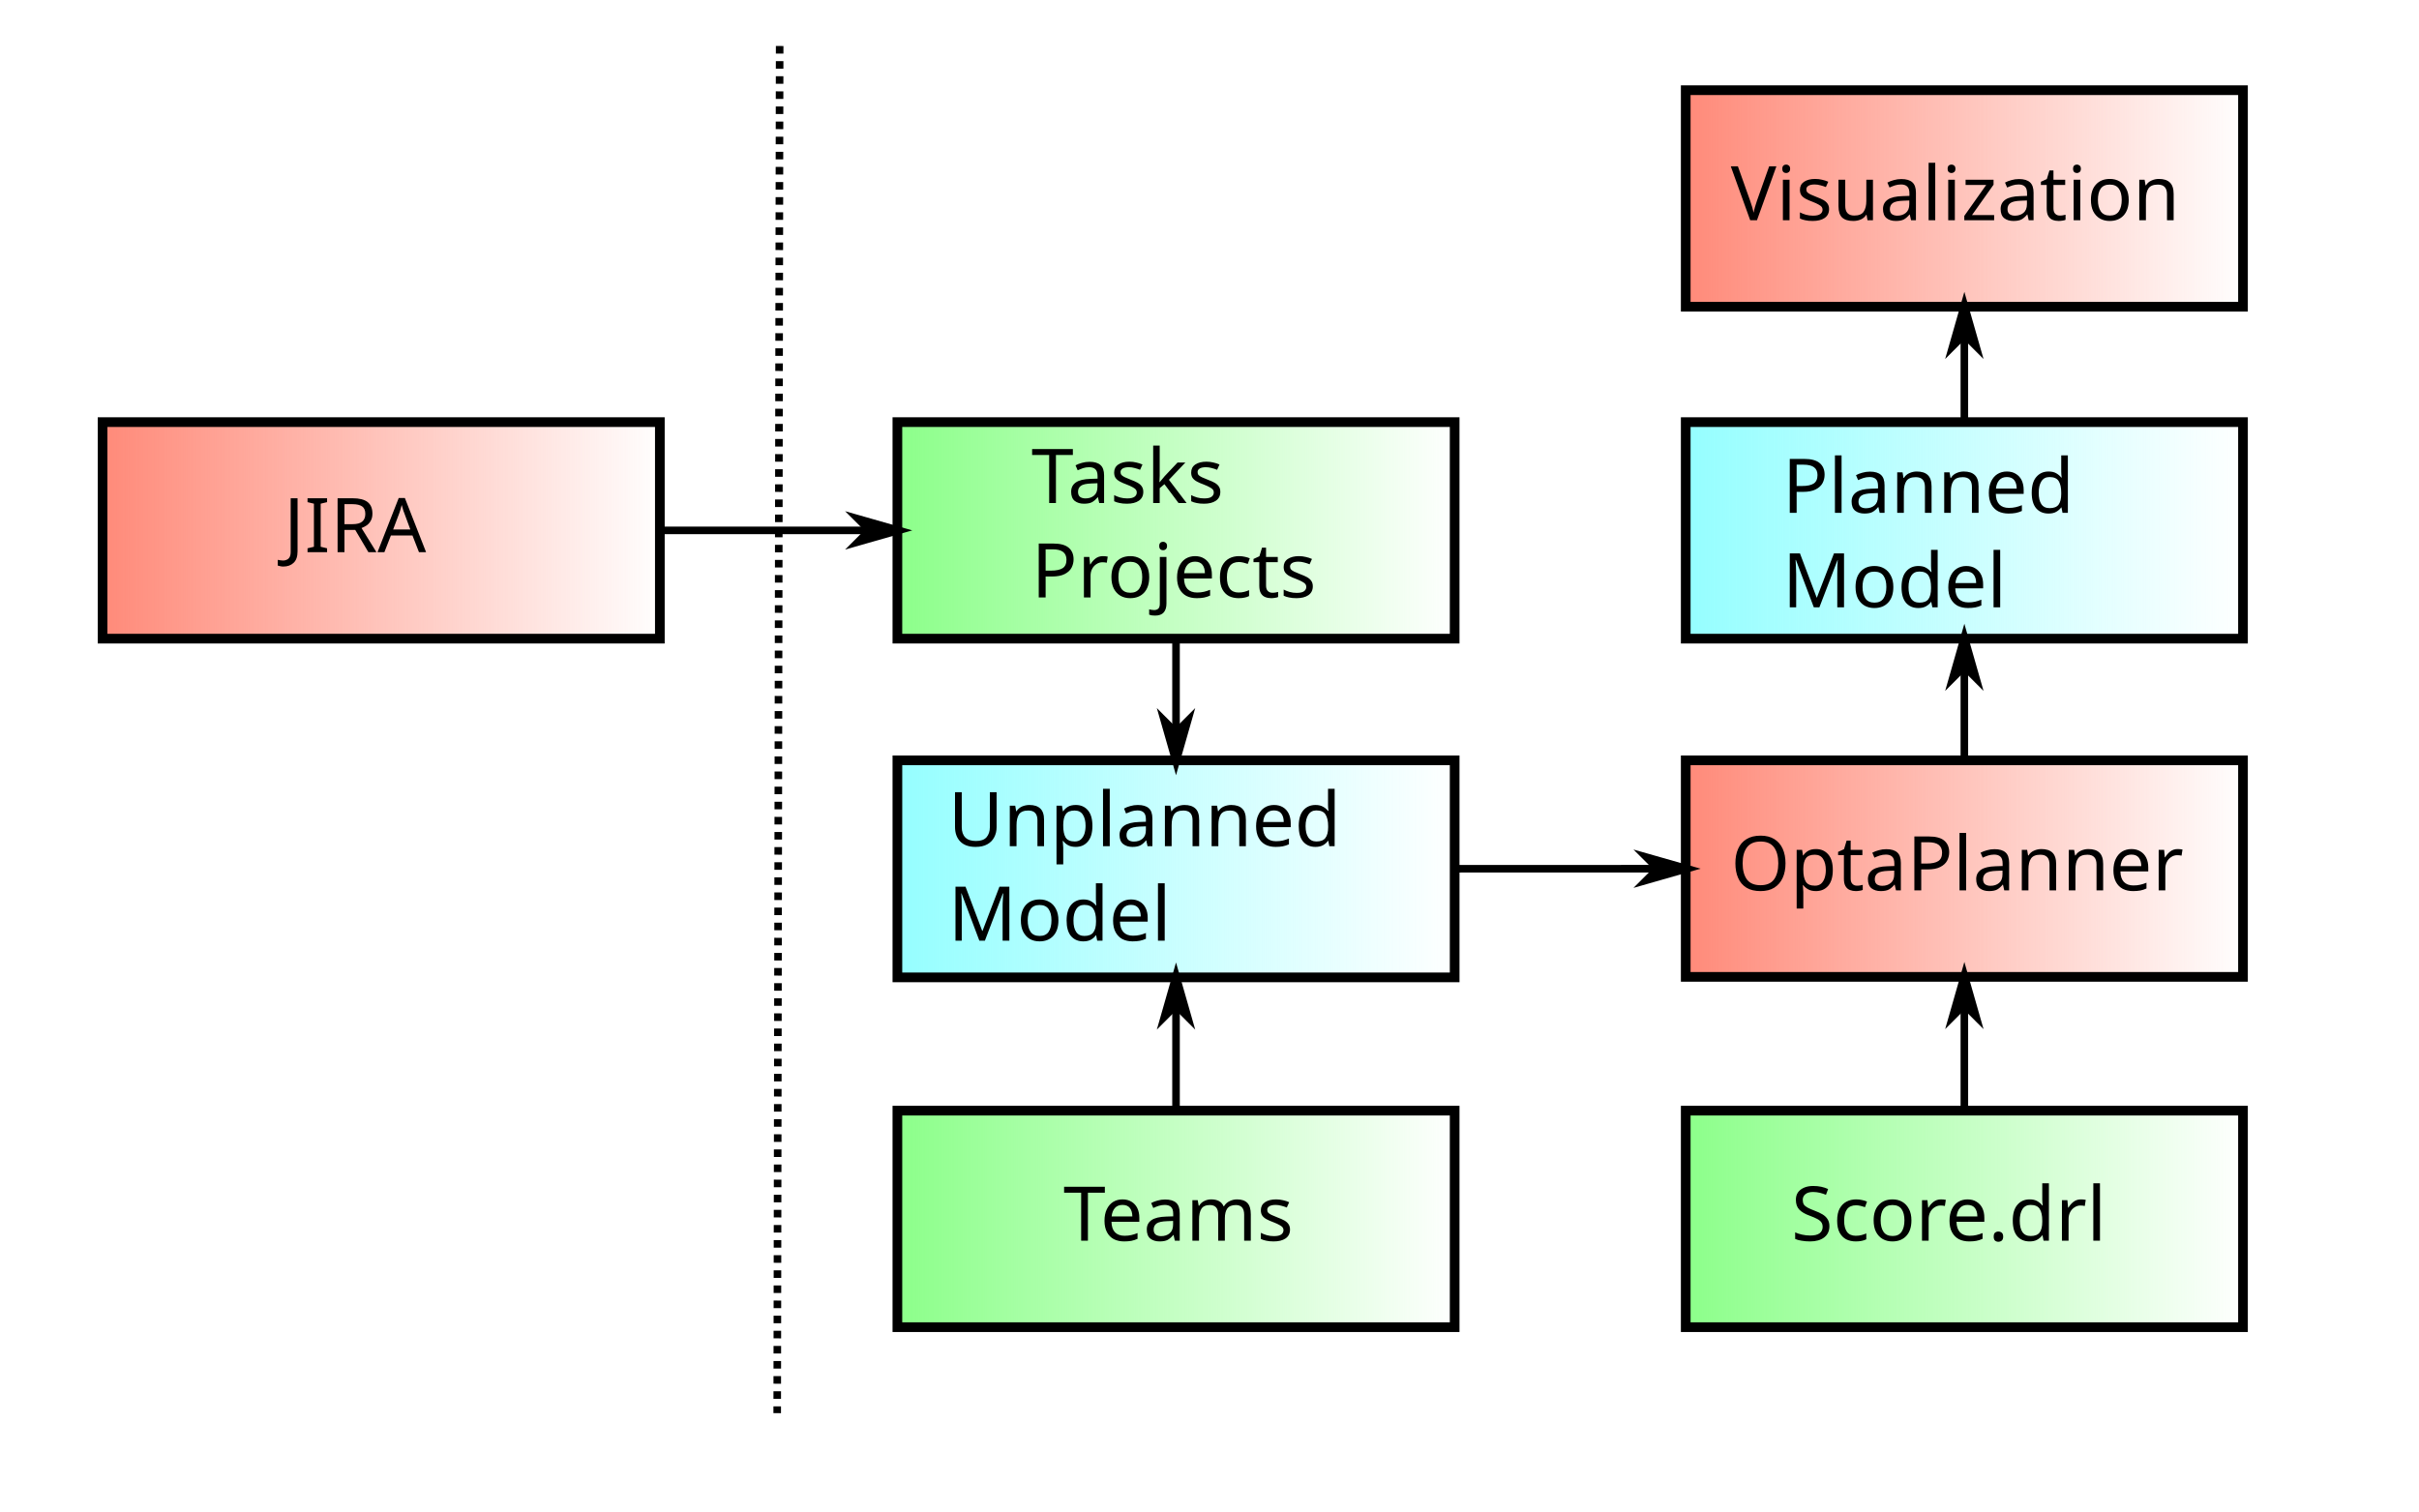
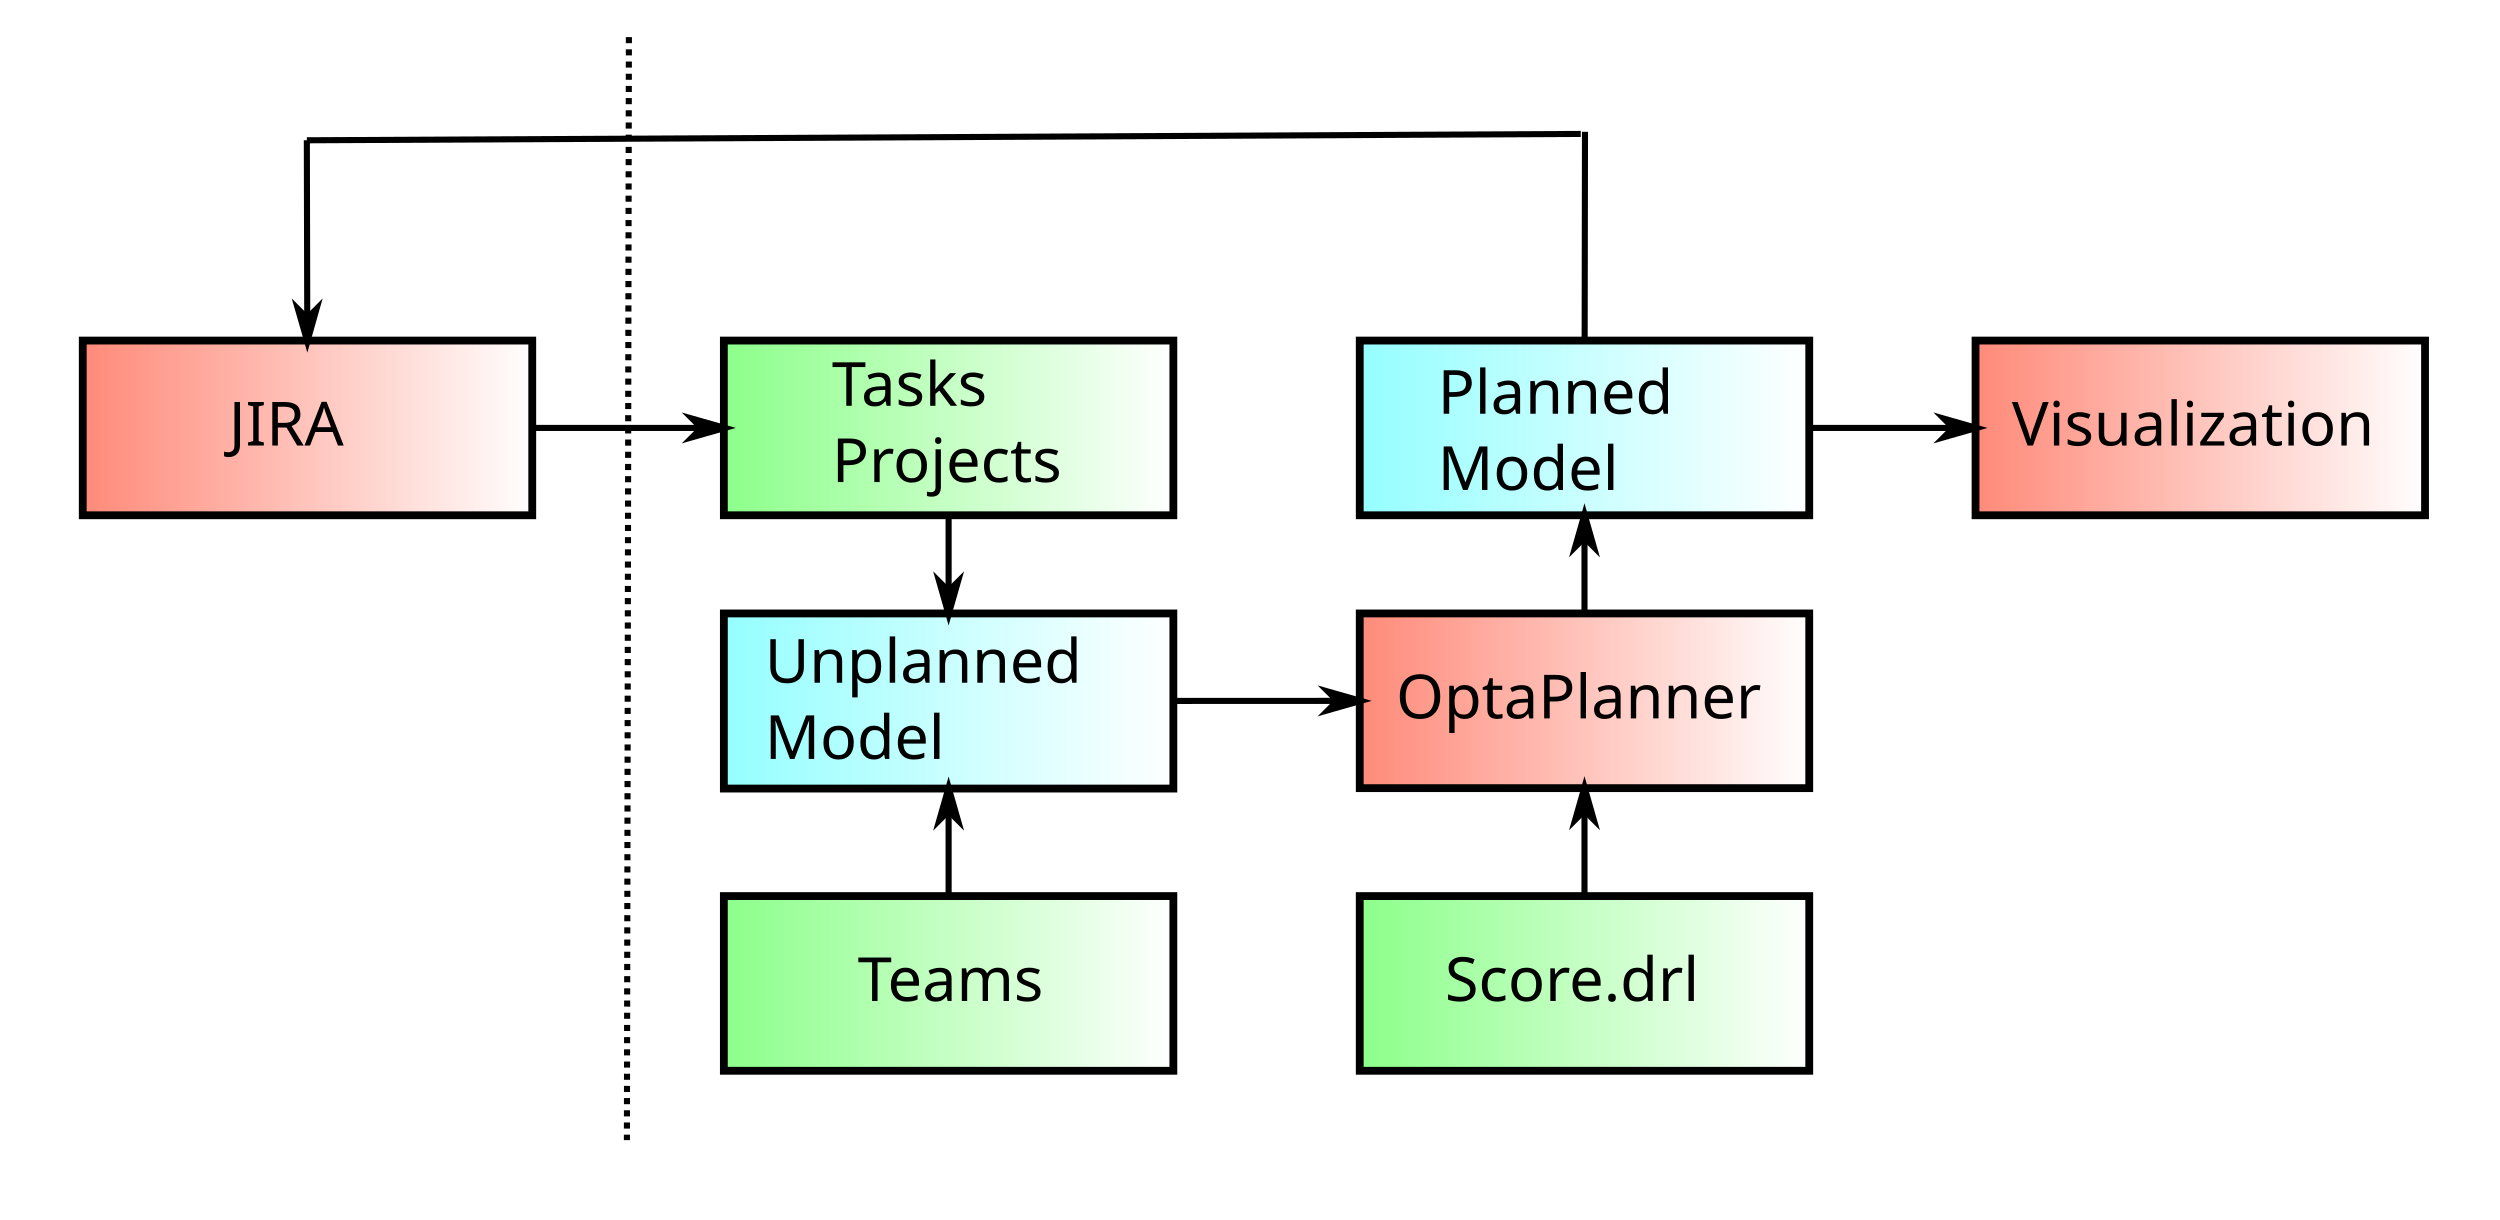
- <svg xmlns="http://www.w3.org/2000/svg" xmlns:xlink="http://www.w3.org/1999/xlink" version="1.1" id="svg2" viewBox="0 0 320 200" height="200" width="320">
+ <svg xmlns="http://www.w3.org/2000/svg" xmlns:xlink="http://www.w3.org/1999/xlink" width="410" height="200" viewBox="0 0 410 200" id="svg2" version="1.1">
  <defs id="defs4">
-     <marker orient="auto" refY="0.0" refX="0.0" id="marker5393" style="overflow:visible;">
-       <path id="path5395" d="M 0.0,0.0 L 5.0,-5.0 L -12.5,0.0 L 5.0,5.0 L 0.0,0.0 z " style="fill-rule:evenodd;stroke:#000000;stroke-width:1pt;stroke-opacity:1;fill:#000000;fill-opacity:1" transform="scale(0.4) rotate(180) translate(10,0)" />
+     <marker style="overflow:visible" id="Arrow1Mstart" refX="0" refY="0" orient="auto">
+       <path transform="matrix(0.4,0,0,0.4,4,0)" style="fill:#000000;fill-opacity:1;fill-rule:evenodd;stroke:#000000;stroke-width:1pt;stroke-opacity:1" d="M 0,0 5,-5 -12.5,0 5,5 0,0 Z" id="path4287" />
    </marker>
-     <marker orient="auto" refY="0.0" refX="0.0" id="marker5329" style="overflow:visible;">
-       <path id="path5331" d="M 0.0,0.0 L 5.0,-5.0 L -12.5,0.0 L 5.0,5.0 L 0.0,0.0 z " style="fill-rule:evenodd;stroke:#000000;stroke-width:1pt;stroke-opacity:1;fill:#000000;fill-opacity:1" transform="scale(0.4) rotate(180) translate(10,0)" />
+     <marker style="overflow:visible" id="marker4704" refX="0" refY="0" orient="auto">
+       <path transform="matrix(-0.4,0,0,-0.4,-4,0)" style="fill:#000000;fill-opacity:1;fill-rule:evenodd;stroke:#000000;stroke-width:1pt;stroke-opacity:1" d="M 0,0 5,-5 -12.5,0 5,5 0,0 Z" id="path4290" />
    </marker>
-     <marker orient="auto" refY="0.0" refX="0.0" id="marker5271" style="overflow:visible;">
-       <path id="path5273" d="M 0.0,0.0 L 5.0,-5.0 L -12.5,0.0 L 5.0,5.0 L 0.0,0.0 z " style="fill-rule:evenodd;stroke:#000000;stroke-width:1pt;stroke-opacity:1;fill:#000000;fill-opacity:1" transform="scale(0.4) rotate(180) translate(10,0)" />
+     <marker style="overflow:visible" id="marker5393" refX="0" refY="0" orient="auto">
+       <path transform="matrix(-0.4,0,0,-0.4,-4,0)" style="fill:#000000;fill-opacity:1;fill-rule:evenodd;stroke:#000000;stroke-width:1pt;stroke-opacity:1" d="M 0,0 5,-5 -12.5,0 5,5 0,0 Z" id="path5395" />
    </marker>
-     <marker orient="auto" refY="0.0" refX="0.0" id="marker5219" style="overflow:visible;">
-       <path id="path5221" d="M 0.0,0.0 L 5.0,-5.0 L -12.5,0.0 L 5.0,5.0 L 0.0,0.0 z " style="fill-rule:evenodd;stroke:#000000;stroke-width:1pt;stroke-opacity:1;fill:#000000;fill-opacity:1" transform="scale(0.4) rotate(180) translate(10,0)" />
+     <marker style="overflow:visible" id="marker5329" refX="0" refY="0" orient="auto">
+       <path transform="matrix(-0.4,0,0,-0.4,-4,0)" style="fill:#000000;fill-opacity:1;fill-rule:evenodd;stroke:#000000;stroke-width:1pt;stroke-opacity:1" d="M 0,0 5,-5 -12.5,0 5,5 0,0 Z" id="path5331" />
    </marker>
-     <marker orient="auto" refY="0.0" refX="0.0" id="marker5173" style="overflow:visible;">
-       <path id="path5175" d="M 0.0,0.0 L 5.0,-5.0 L -12.5,0.0 L 5.0,5.0 L 0.0,0.0 z " style="fill-rule:evenodd;stroke:#000000;stroke-width:1pt;stroke-opacity:1;fill:#000000;fill-opacity:1" transform="scale(0.4) rotate(180) translate(10,0)" />
+     <marker style="overflow:visible" id="marker5271" refX="0" refY="0" orient="auto">
+       <path transform="matrix(-0.4,0,0,-0.4,-4,0)" style="fill:#000000;fill-opacity:1;fill-rule:evenodd;stroke:#000000;stroke-width:1pt;stroke-opacity:1" d="M 0,0 5,-5 -12.5,0 5,5 0,0 Z" id="path5273" />
    </marker>
-     <marker orient="auto" refY="0.0" refX="0.0" id="marker5133" style="overflow:visible;">
-       <path id="path5135" d="M 0.0,0.0 L 5.0,-5.0 L -12.5,0.0 L 5.0,5.0 L 0.0,0.0 z " style="fill-rule:evenodd;stroke:#000000;stroke-width:1pt;stroke-opacity:1;fill:#000000;fill-opacity:1" transform="scale(0.4) rotate(180) translate(10,0)" />
+     <marker style="overflow:visible" id="marker5219" refX="0" refY="0" orient="auto">
+       <path transform="matrix(-0.4,0,0,-0.4,-4,0)" style="fill:#000000;fill-opacity:1;fill-rule:evenodd;stroke:#000000;stroke-width:1pt;stroke-opacity:1" d="M 0,0 5,-5 -12.5,0 5,5 0,0 Z" id="path5221" />
    </marker>
-     <marker style="overflow:visible;" id="Arrow1Mend" refX="0.0" refY="0.0" orient="auto">
-       <path transform="scale(0.4) rotate(180) translate(10,0)" style="fill-rule:evenodd;stroke:#000000;stroke-width:1pt;stroke-opacity:1;fill:#000000;fill-opacity:1" d="M 0.0,0.0 L 5.0,-5.0 L -12.5,0.0 L 5.0,5.0 L 0.0,0.0 z " id="path4744" />
+     <marker style="overflow:visible" id="marker5173" refX="0" refY="0" orient="auto">
+       <path transform="matrix(-0.4,0,0,-0.4,-4,0)" style="fill:#000000;fill-opacity:1;fill-rule:evenodd;stroke:#000000;stroke-width:1pt;stroke-opacity:1" d="M 0,0 5,-5 -12.5,0 5,5 0,0 Z" id="path5175" />
    </marker>
-     <marker style="overflow:visible;" id="Arrow2Mend" refX="0.0" refY="0.0" orient="auto">
-       <path transform="scale(0.6) rotate(180) translate(0,0)" d="M 8.719,4.034 L -2.207,0.016 L 8.719,-4.002 C 6.973,-1.63 6.983,1.616 8.719,4.034 z " style="fill-rule:evenodd;stroke-width:0.625;stroke-linejoin:round;stroke:#000000;stroke-opacity:1;fill:#000000;fill-opacity:1" id="path4762" />
+     <marker style="overflow:visible" id="marker5133" refX="0" refY="0" orient="auto">
+       <path transform="matrix(-0.4,0,0,-0.4,-4,0)" style="fill:#000000;fill-opacity:1;fill-rule:evenodd;stroke:#000000;stroke-width:1pt;stroke-opacity:1" d="M 0,0 5,-5 -12.5,0 5,5 0,0 Z" id="path5135" />
    </marker>
-     <marker style="overflow:visible;" id="Arrow2Lend" refX="0.0" refY="0.0" orient="auto">
-       <path transform="scale(1.1) rotate(180) translate(1,0)" d="M 8.719,4.034 L -2.207,0.016 L 8.719,-4.002 C 6.973,-1.63 6.983,1.616 8.719,4.034 z " style="fill-rule:evenodd;stroke-width:0.625;stroke-linejoin:round;stroke:#000000;stroke-opacity:1;fill:#000000;fill-opacity:1" id="path4756" />
+     <marker orient="auto" refY="0" refX="0" id="Arrow1Mend" style="overflow:visible">
+       <path id="path4744" d="M 0,0 5,-5 -12.5,0 5,5 0,0 Z" style="fill:#000000;fill-opacity:1;fill-rule:evenodd;stroke:#000000;stroke-width:1pt;stroke-opacity:1" transform="matrix(-0.4,0,0,-0.4,-4,0)" />
    </marker>
-     <marker style="overflow:visible;" id="Arrow1Lend" refX="0.0" refY="0.0" orient="auto">
-       <path transform="scale(0.8) rotate(180) translate(12.5,0)" style="fill-rule:evenodd;stroke:#000000;stroke-width:1pt;stroke-opacity:1;fill:#000000;fill-opacity:1" d="M 0.0,0.0 L 5.0,-5.0 L -12.5,0.0 L 5.0,5.0 L 0.0,0.0 z " id="path4738" />
+     <marker orient="auto" refY="0" refX="0" id="Arrow2Mend" style="overflow:visible">
+       <path id="path4762" style="fill:#000000;fill-opacity:1;fill-rule:evenodd;stroke:#000000;stroke-width:0.625;stroke-linejoin:round;stroke-opacity:1" d="M 8.719,4.034 -2.207,0.016 8.719,-4.002 c -1.745,2.372 -1.735,5.617 -6e-7,8.035 z" transform="scale(-0.6,-0.6)" />
+     </marker>
+     <marker orient="auto" refY="0" refX="0" id="Arrow2Lend" style="overflow:visible">
+       <path id="path4756" style="fill:#000000;fill-opacity:1;fill-rule:evenodd;stroke:#000000;stroke-width:0.625;stroke-linejoin:round;stroke-opacity:1" d="M 8.719,4.034 -2.207,0.016 8.719,-4.002 c -1.745,2.372 -1.735,5.617 -6e-7,8.035 z" transform="matrix(-1.1,0,0,-1.1,-1.1,0)" />
+     </marker>
+     <marker orient="auto" refY="0" refX="0" id="Arrow1Lend" style="overflow:visible">
+       <path id="path4738" d="M 0,0 5,-5 -12.5,0 5,5 0,0 Z" style="fill:#000000;fill-opacity:1;fill-rule:evenodd;stroke:#000000;stroke-width:1pt;stroke-opacity:1" transform="matrix(-0.8,0,0,-0.8,-10,0)" />
    </marker>
    <linearGradient id="linearGradient4509">
-       <stop id="stop4511" offset="0" style="stop-color:#8bff89;stop-opacity:1;" />
-       <stop id="stop4513" offset="1" style="stop-color:#8bff89;stop-opacity:0;" />
+       <stop style="stop-color:#8bff89;stop-opacity:1;" offset="0" id="stop4511" />
+       <stop style="stop-color:#8bff89;stop-opacity:0;" offset="1" id="stop4513" />
    </linearGradient>
    <linearGradient id="linearGradient4459">
-       <stop id="stop4461" offset="0" style="stop-color:#ff8978;stop-opacity:1;" />
-       <stop id="stop4463" offset="1" style="stop-color:#ff8978;stop-opacity:0;" />
+       <stop style="stop-color:#ff8978;stop-opacity:1;" offset="0" id="stop4461" />
+       <stop style="stop-color:#ff8978;stop-opacity:0;" offset="1" id="stop4463" />
    </linearGradient>
    <linearGradient id="linearGradient4387">
-       <stop id="stop4389" offset="0" style="stop-color:#94feff;stop-opacity:1;" />
-       <stop id="stop4391" offset="1" style="stop-color:#94feff;stop-opacity:0;" />
+       <stop style="stop-color:#94feff;stop-opacity:1;" offset="0" id="stop4389" />
+       <stop style="stop-color:#94feff;stop-opacity:0;" offset="1" id="stop4391" />
    </linearGradient>
-     <linearGradient gradientTransform="matrix(1.001998,0,0,1.637195,-0.3043552,-578.4829)" gradientUnits="userSpaceOnUse" y2="916.826" x2="296.929" y1="916.826" x1="222.357" id="linearGradient4393" xlink:href="#linearGradient4387" />
-     <linearGradient gradientTransform="matrix(1.001988,0,0,1.641012,-0.09461269,-609.5769)" gradientUnits="userSpaceOnUse" y2="960.934" x2="192.643" y1="960.934" x1="118.071" id="linearGradient4395" xlink:href="#linearGradient4387" />
-     <linearGradient gradientUnits="userSpaceOnUse" y2="967.292" x2="297.357" y1="967.292" x1="222.357" id="linearGradient4465" xlink:href="#linearGradient4459" />
-     <linearGradient gradientUnits="userSpaceOnUse" y2="1013.645" x2="297.357" y1="1013.645" x1="222.357" id="linearGradient4515" xlink:href="#linearGradient4509" />
-     <linearGradient y2="967.292" x2="297.357" y1="967.292" x1="222.357" gradientUnits="userSpaceOnUse" id="linearGradient4588" xlink:href="#linearGradient4459" />
-     <linearGradient gradientTransform="translate(-104.286,0)" y2="1013.645" x2="297.357" y1="1013.645" x1="222.357" gradientUnits="userSpaceOnUse" id="linearGradient4622" xlink:href="#linearGradient4509" />
-     <linearGradient y2="1013.645" x2="297.357" y1="1013.645" x1="222.357" gradientTransform="translate(-104.286,0)" gradientUnits="userSpaceOnUse" id="linearGradient4664" xlink:href="#linearGradient4509" />
-     <linearGradient y2="967.292" x2="297.357" y1="967.292" x1="222.357" gradientUnits="userSpaceOnUse" id="linearGradient4719" xlink:href="#linearGradient4459" />
+     <linearGradient xlink:href="#linearGradient4387" id="linearGradient4393" x1="222.357" y1="916.826" x2="296.929" y2="916.826" gradientUnits="userSpaceOnUse" gradientTransform="matrix(1.001998,0,0,1.637195,-0.3043552,-578.4829)" />
+     <linearGradient xlink:href="#linearGradient4387" id="linearGradient4395" x1="118.071" y1="960.934" x2="192.643" y2="960.934" gradientUnits="userSpaceOnUse" gradientTransform="matrix(1.001988,0,0,1.641012,-0.09461269,-609.5769)" />
+     <linearGradient xlink:href="#linearGradient4459" id="linearGradient4465" x1="222.357" y1="967.292" x2="297.357" y2="967.292" gradientUnits="userSpaceOnUse" />
+     <linearGradient xlink:href="#linearGradient4509" id="linearGradient4515" x1="222.357" y1="1013.645" x2="297.357" y2="1013.645" gradientUnits="userSpaceOnUse" />
+     <linearGradient xlink:href="#linearGradient4459" id="linearGradient4588" gradientUnits="userSpaceOnUse" x1="222.357" y1="967.292" x2="297.357" y2="967.292" />
+     <linearGradient xlink:href="#linearGradient4509" id="linearGradient4622" gradientUnits="userSpaceOnUse" x1="222.357" y1="1013.645" x2="297.357" y2="1013.645" gradientTransform="translate(-104.286,0)" />
+     <linearGradient xlink:href="#linearGradient4509" id="linearGradient4664" gradientUnits="userSpaceOnUse" gradientTransform="translate(-104.286,0)" x1="222.357" y1="1013.645" x2="297.357" y2="1013.645" />
+     <linearGradient xlink:href="#linearGradient4459" id="linearGradient4719" gradientUnits="userSpaceOnUse" x1="222.357" y1="967.292" x2="297.357" y2="967.292" />
  </defs>
-   <g transform="translate(0,-852.3622)" id="layer1">
-     <text id="text4138" y="996.291" x="206.429" style="font-style:normal;font-weight:normal;font-size:40px;line-height:125%;font-family:sans-serif;letter-spacing:0px;word-spacing:0px;fill:#000000;fill-opacity:1;stroke:none;stroke-width:1px;stroke-linecap:butt;stroke-linejoin:miter;stroke-opacity:1" xml:space="preserve">
-       <tspan y="996.291" x="206.429" id="tspan4140" />
+   <text id="text4138" y="143.929" x="206.429" style="font-style:normal;font-weight:normal;font-size:40px;line-height:125%;font-family:sans-serif;letter-spacing:0px;word-spacing:0px;fill:#000000;fill-opacity:1;stroke:none;stroke-width:1px;stroke-linecap:butt;stroke-linejoin:miter;stroke-opacity:1" xml:space="preserve">
+     <tspan y="143.929" x="206.429" id="tspan4140" />
+   </text>
+   <g transform="translate(0,-852.3622)" id="g4404">
+     <rect style="fill:url(#linearGradient4395);fill-opacity:1;fill-rule:evenodd;stroke:#000000;stroke-width:1.282px;stroke-linecap:butt;stroke-linejoin:miter;stroke-opacity:1" id="rect3336-7-1" width="73.718" height="28.718" x="118.713" y="952.968" />
+     <text xml:space="preserve" style="font-style:normal;font-variant:normal;font-weight:normal;font-stretch:normal;font-size:10px;line-height:125%;font-family:sans-serif;-inkscape-font-specification:'sans-serif, Normal';text-align:start;letter-spacing:0px;word-spacing:0px;writing-mode:lr-tb;text-anchor:start;fill:#000000;fill-opacity:1;stroke:none;stroke-width:1px;stroke-linecap:butt;stroke-linejoin:miter;stroke-opacity:1" x="125.429" y="964.326" id="text4146-9-4">
+       <tspan id="tspan4148-6-5" x="125.429" y="964.326">Unplanned</tspan>
+       <tspan x="125.429" y="976.826" id="tspan4397">Model</tspan>
    </text>
-     <g id="g4404">
-       <rect style="fill:url(#linearGradient4395);fill-opacity:1;fill-rule:evenodd;stroke:#000000;stroke-width:1.282px;stroke-linecap:butt;stroke-linejoin:miter;stroke-opacity:1" id="rect3336-7-1" width="73.718" height="28.718" x="118.713" y="952.968" />
-       <text xml:space="preserve" style="font-style:normal;font-variant:normal;font-weight:normal;font-stretch:normal;font-size:10px;line-height:125%;font-family:sans-serif;-inkscape-font-specification:'sans-serif, Normal';text-align:start;letter-spacing:0px;word-spacing:0px;writing-mode:lr-tb;text-anchor:start;fill:#000000;fill-opacity:1;stroke:none;stroke-width:1px;stroke-linecap:butt;stroke-linejoin:miter;stroke-opacity:1" x="125.429" y="964.326" id="text4146-9-4">
-         <tspan id="tspan4148-6-5" x="125.429" y="964.326">Unplanned</tspan>
-         <tspan x="125.429" y="976.826" id="tspan4397">Model</tspan>
+   </g>
+   <g transform="translate(0,-852.3622)" id="g4410">
+     <rect style="fill:url(#linearGradient4393);fill-opacity:1;fill-rule:evenodd;stroke:#000000;stroke-width:1.281px;stroke-linecap:butt;stroke-linejoin:miter;stroke-opacity:1" id="rect3336-7-36" width="73.718" height="28.651" x="222.998" y="908.216" />
+     <text xml:space="preserve" style="font-style:normal;font-variant:normal;font-weight:normal;font-stretch:normal;font-size:10.029px;line-height:125%;font-family:sans-serif;-inkscape-font-specification:'sans-serif, Normal';text-align:start;letter-spacing:0px;word-spacing:0px;writing-mode:lr-tb;text-anchor:start;fill:#000000;fill-opacity:1;stroke:none;stroke-width:1px;stroke-linecap:butt;stroke-linejoin:miter;stroke-opacity:1" x="235.109" y="922.887" id="text4146-9-7" transform="scale(1.002898,0.9971103)">
+       <tspan id="tspan4148-6-7" x="235.109" y="922.887">Planned</tspan>
+       <tspan x="235.109" y="935.423" id="tspan4399">Model</tspan>
+     </text>
+   </g>
+   <g transform="translate(0,-852.3622)" id="g4467">
+     <rect style="fill:url(#linearGradient4465);fill-opacity:1;fill-rule:evenodd;stroke:#000000;stroke-width:1.281;stroke-linecap:butt;stroke-linejoin:miter;stroke-miterlimit:4;stroke-dasharray:none;stroke-opacity:1" id="rect3336-7-36-4" width="73.718" height="28.651" x="222.998" y="952.967" />
+     <text xml:space="preserve" style="font-style:normal;font-variant:normal;font-weight:normal;font-stretch:normal;font-size:10.029px;line-height:125%;font-family:sans-serif;-inkscape-font-specification:'sans-serif, Normal';text-align:start;letter-spacing:0px;word-spacing:0px;writing-mode:lr-tb;text-anchor:start;fill:#000000;fill-opacity:1;stroke:none;stroke-width:1px;stroke-linecap:butt;stroke-linejoin:miter;stroke-opacity:1" x="228.296" y="972.988" id="text4146-9-7-3" transform="scale(1.002898,0.9971103)">
+       <tspan x="228.296" y="972.988" id="tspan4399-6">OptaPlanner</tspan>
+     </text>
+   </g>
+   <g transform="translate(0,-852.3622)" id="g4517">
+     <rect style="fill:url(#linearGradient4515);fill-opacity:1;fill-rule:evenodd;stroke:#000000;stroke-width:1.281;stroke-linecap:butt;stroke-linejoin:miter;stroke-miterlimit:4;stroke-dasharray:none;stroke-opacity:1" id="rect3336-7-36-4-4" width="73.718" height="28.651" x="222.998" y="999.319" />
+     <text xml:space="preserve" style="font-style:normal;font-variant:normal;font-weight:normal;font-stretch:normal;font-size:10.029px;line-height:125%;font-family:sans-serif;-inkscape-font-specification:'sans-serif, Normal';text-align:start;letter-spacing:0px;word-spacing:0px;writing-mode:lr-tb;text-anchor:start;fill:#000000;fill-opacity:1;stroke:none;stroke-width:1px;stroke-linecap:butt;stroke-linejoin:miter;stroke-opacity:1" x="236.273" y="1019.475" id="text4146-9-7-3-0" transform="scale(1.002898,0.9971103)">
+       <tspan x="236.273" y="1019.475" id="tspan4399-6-5">Score.drl</tspan>
+     </text>
+   </g>
+   <g id="g4467-4" transform="translate(100.9906,-897.1133)">
+     <g id="g4675">
+       <rect y="952.967" x="222.998" height="28.651" width="73.718" id="rect3336-7-36-4-2" style="fill:url(#linearGradient4588);fill-opacity:1;fill-rule:evenodd;stroke:#000000;stroke-width:1.281;stroke-linecap:butt;stroke-linejoin:miter;stroke-miterlimit:4;stroke-dasharray:none;stroke-opacity:1" />
+       <text transform="scale(1.002898,0.9971103)" id="text4146-9-7-3-06" y="972.988" x="228.296" style="font-style:normal;font-variant:normal;font-weight:normal;font-stretch:normal;font-size:10.029px;line-height:125%;font-family:sans-serif;-inkscape-font-specification:'sans-serif, Normal';text-align:start;letter-spacing:0px;word-spacing:0px;writing-mode:lr-tb;text-anchor:start;fill:#000000;fill-opacity:1;stroke:none;stroke-width:1px;stroke-linecap:butt;stroke-linejoin:miter;stroke-opacity:1" xml:space="preserve">
+         <tspan id="tspan4399-6-2" y="972.988" x="228.296">Visualization</tspan>
      </text>
    </g>
-     <g id="g4410">
-       <rect style="fill:url(#linearGradient4393);fill-opacity:1;fill-rule:evenodd;stroke:#000000;stroke-width:1.281px;stroke-linecap:butt;stroke-linejoin:miter;stroke-opacity:1" id="rect3336-7-36" width="73.718" height="28.651" x="222.998" y="908.216" />
-       <text xml:space="preserve" style="font-style:normal;font-variant:normal;font-weight:normal;font-stretch:normal;font-size:10.029px;line-height:125%;font-family:sans-serif;-inkscape-font-specification:'sans-serif, Normal';text-align:start;letter-spacing:0px;word-spacing:0px;writing-mode:lr-tb;text-anchor:start;fill:#000000;fill-opacity:1;stroke:none;stroke-width:1px;stroke-linecap:butt;stroke-linejoin:miter;stroke-opacity:1" x="235.109" y="922.887" id="text4146-9-7" transform="scale(1.002898,0.9971103)">
-         <tspan id="tspan4148-6-7" x="235.109" y="922.887">Planned</tspan>
-         <tspan x="235.109" y="935.423" id="tspan4399">Model</tspan>
+   </g>
+   <g transform="translate(0,-852.3622)" id="g4627">
+     <rect style="fill:url(#linearGradient4622);fill-opacity:1;fill-rule:evenodd;stroke:#000000;stroke-width:1.281;stroke-linecap:butt;stroke-linejoin:miter;stroke-miterlimit:4;stroke-dasharray:none;stroke-opacity:1" id="rect3336-7-36-4-4-1" width="73.718" height="28.651" x="118.712" y="999.319" />
+     <text xml:space="preserve" style="font-style:normal;font-variant:normal;font-weight:normal;font-stretch:normal;font-size:10.029px;line-height:125%;font-family:sans-serif;-inkscape-font-specification:'sans-serif, Normal';text-align:start;letter-spacing:0px;word-spacing:0px;writing-mode:lr-tb;text-anchor:start;fill:#000000;fill-opacity:1;stroke:none;stroke-width:1px;stroke-linecap:butt;stroke-linejoin:miter;stroke-opacity:1" x="140.265" y="1019.475" id="text4146-9-7-3-0-0" transform="scale(1.002898,0.9971103)">
+       <tspan x="140.265" y="1019.475" id="tspan4399-6-5-5">Teams</tspan>
+     </text>
+   </g>
+   <g transform="translate(98.9592,-897.1134)" id="g4668">
+     <g transform="translate(-98.9592,-46.35239)" id="g4627-6">
+       <rect y="999.319" x="118.712" height="28.651" width="73.718" id="rect3336-7-36-4-4-1-7" style="fill:url(#linearGradient4664);fill-opacity:1;fill-rule:evenodd;stroke:#000000;stroke-width:1.281;stroke-linecap:butt;stroke-linejoin:miter;stroke-miterlimit:4;stroke-dasharray:none;stroke-opacity:1" />
+       <text transform="scale(1.002898,0.9971103)" id="text4146-9-7-3-0-0-2" y="1012.949" x="136.048" style="font-style:normal;font-variant:normal;font-weight:normal;font-stretch:normal;font-size:10.029px;line-height:125%;font-family:sans-serif;-inkscape-font-specification:'sans-serif, Normal';text-align:start;letter-spacing:0px;word-spacing:0px;writing-mode:lr-tb;text-anchor:start;fill:#000000;fill-opacity:1;stroke:none;stroke-width:1px;stroke-linecap:butt;stroke-linejoin:miter;stroke-opacity:1" xml:space="preserve">
+         <tspan id="tspan4399-6-5-5-7" y="1012.949" x="136.048">Tasks</tspan>
+         <tspan y="1025.485" x="136.048" id="tspan4666">Projects</tspan>
      </text>
    </g>
-     <g id="g4467">
-       <rect style="fill:url(#linearGradient4465);fill-opacity:1;fill-rule:evenodd;stroke:#000000;stroke-width:1.281;stroke-linecap:butt;stroke-linejoin:miter;stroke-miterlimit:4;stroke-dasharray:none;stroke-opacity:1" id="rect3336-7-36-4" width="73.718" height="28.651" x="222.998" y="952.967" />
-       <text xml:space="preserve" style="font-style:normal;font-variant:normal;font-weight:normal;font-stretch:normal;font-size:10.029px;line-height:125%;font-family:sans-serif;-inkscape-font-specification:'sans-serif, Normal';text-align:start;letter-spacing:0px;word-spacing:0px;writing-mode:lr-tb;text-anchor:start;fill:#000000;fill-opacity:1;stroke:none;stroke-width:1px;stroke-linecap:butt;stroke-linejoin:miter;stroke-opacity:1" x="228.296" y="972.988" id="text4146-9-7-3" transform="scale(1.002898,0.9971103)">
-         <tspan x="228.296" y="972.988" id="tspan4399-6">OptaPlanner</tspan>
+   </g>
+   <path id="path4682" d="m 103.138,6.088 -0.325,180.898 0,0" style="fill:none;fill-rule:evenodd;stroke:#000000;stroke-width:1;stroke-linecap:butt;stroke-linejoin:miter;stroke-miterlimit:4;stroke-dasharray:1, 1;stroke-dashoffset:0;stroke-opacity:1" />
+   <g id="g4467-4-4" transform="translate(-209.427,-897.1133)">
+     <g id="g4724">
+       <rect y="952.967" x="222.998" height="28.651" width="73.718" id="rect3336-7-36-4-2-2" style="fill:url(#linearGradient4719);fill-opacity:1;fill-rule:evenodd;stroke:#000000;stroke-width:1.281;stroke-linecap:butt;stroke-linejoin:miter;stroke-miterlimit:4;stroke-dasharray:none;stroke-opacity:1" />
+       <text transform="scale(1.002898,0.9971103)" id="text4146-9-7-3-06-5" y="972.988" x="246.244" style="font-style:normal;font-variant:normal;font-weight:normal;font-stretch:normal;font-size:10.029px;line-height:125%;font-family:sans-serif;-inkscape-font-specification:'sans-serif, Normal';text-align:start;letter-spacing:0px;word-spacing:0px;writing-mode:lr-tb;text-anchor:start;fill:#000000;fill-opacity:1;stroke:none;stroke-width:1px;stroke-linecap:butt;stroke-linejoin:miter;stroke-opacity:1" xml:space="preserve">
+         <tspan id="tspan4399-6-2-3" y="972.988" x="246.244">JIRA</tspan>
      </text>
    </g>
-     <g id="g4517">
-       <rect style="fill:url(#linearGradient4515);fill-opacity:1;fill-rule:evenodd;stroke:#000000;stroke-width:1.281;stroke-linecap:butt;stroke-linejoin:miter;stroke-miterlimit:4;stroke-dasharray:none;stroke-opacity:1" id="rect3336-7-36-4-4" width="73.718" height="28.651" x="222.998" y="999.319" />
-       <text xml:space="preserve" style="font-style:normal;font-variant:normal;font-weight:normal;font-stretch:normal;font-size:10.029px;line-height:125%;font-family:sans-serif;-inkscape-font-specification:'sans-serif, Normal';text-align:start;letter-spacing:0px;word-spacing:0px;writing-mode:lr-tb;text-anchor:start;fill:#000000;fill-opacity:1;stroke:none;stroke-width:1px;stroke-linecap:butt;stroke-linejoin:miter;stroke-opacity:1" x="236.273" y="1019.475" id="text4146-9-7-3-0" transform="scale(1.002898,0.9971103)">
-         <tspan x="236.273" y="1019.475" id="tspan4399-6-5">Score.drl</tspan>
-       </text>
-     </g>
-     <g id="g4467-4" transform="translate(9.6678734e-5,-88.6702)">
-       <g id="g4675">
-         <rect y="952.967" x="222.998" height="28.651" width="73.718" id="rect3336-7-36-4-2" style="fill:url(#linearGradient4588);fill-opacity:1;fill-rule:evenodd;stroke:#000000;stroke-width:1.281;stroke-linecap:butt;stroke-linejoin:miter;stroke-miterlimit:4;stroke-dasharray:none;stroke-opacity:1" />
-         <text transform="scale(1.002898,0.9971103)" id="text4146-9-7-3-06" y="972.988" x="228.296" style="font-style:normal;font-variant:normal;font-weight:normal;font-stretch:normal;font-size:10.029px;line-height:125%;font-family:sans-serif;-inkscape-font-specification:'sans-serif, Normal';text-align:start;letter-spacing:0px;word-spacing:0px;writing-mode:lr-tb;text-anchor:start;fill:#000000;fill-opacity:1;stroke:none;stroke-width:1px;stroke-linecap:butt;stroke-linejoin:miter;stroke-opacity:1" xml:space="preserve">
-           <tspan id="tspan4399-6-2" y="972.988" x="228.296">Visualization</tspan>
-         </text>
-       </g>
-     </g>
-     <g id="g4627">
-       <rect style="fill:url(#linearGradient4622);fill-opacity:1;fill-rule:evenodd;stroke:#000000;stroke-width:1.281;stroke-linecap:butt;stroke-linejoin:miter;stroke-miterlimit:4;stroke-dasharray:none;stroke-opacity:1" id="rect3336-7-36-4-4-1" width="73.718" height="28.651" x="118.712" y="999.319" />
-       <text xml:space="preserve" style="font-style:normal;font-variant:normal;font-weight:normal;font-stretch:normal;font-size:10.029px;line-height:125%;font-family:sans-serif;-inkscape-font-specification:'sans-serif, Normal';text-align:start;letter-spacing:0px;word-spacing:0px;writing-mode:lr-tb;text-anchor:start;fill:#000000;fill-opacity:1;stroke:none;stroke-width:1px;stroke-linecap:butt;stroke-linejoin:miter;stroke-opacity:1" x="140.265" y="1019.475" id="text4146-9-7-3-0-0" transform="scale(1.002898,0.9971103)">
-         <tspan x="140.265" y="1019.475" id="tspan4399-6-5-5">Teams</tspan>
-       </text>
-     </g>
-     <g transform="translate(98.9592,-44.75121)" id="g4668">
-       <g transform="translate(-98.9592,-46.35239)" id="g4627-6">
-         <rect y="999.319" x="118.712" height="28.651" width="73.718" id="rect3336-7-36-4-4-1-7" style="fill:url(#linearGradient4664);fill-opacity:1;fill-rule:evenodd;stroke:#000000;stroke-width:1.281;stroke-linecap:butt;stroke-linejoin:miter;stroke-miterlimit:4;stroke-dasharray:none;stroke-opacity:1" />
-         <text transform="scale(1.002898,0.9971103)" id="text4146-9-7-3-0-0-2" y="1012.949" x="136.048" style="font-style:normal;font-variant:normal;font-weight:normal;font-stretch:normal;font-size:10.029px;line-height:125%;font-family:sans-serif;-inkscape-font-specification:'sans-serif, Normal';text-align:start;letter-spacing:0px;word-spacing:0px;writing-mode:lr-tb;text-anchor:start;fill:#000000;fill-opacity:1;stroke:none;stroke-width:1px;stroke-linecap:butt;stroke-linejoin:miter;stroke-opacity:1" xml:space="preserve">
-           <tspan id="tspan4399-6-5-5-7" y="1012.949" x="136.048">Tasks</tspan>
-           <tspan y="1025.485" x="136.048" id="tspan4666">Projects</tspan>
-         </text>
-       </g>
-     </g>
-     <path id="path4682" d="m 103.138,858.45 -0.325,180.898 0,0" style="fill:none;fill-rule:evenodd;stroke:#000000;stroke-width:1;stroke-linecap:butt;stroke-linejoin:miter;stroke-miterlimit:4;stroke-dasharray:1, 1;stroke-dashoffset:0;stroke-opacity:1" />
-     <g id="g4467-4-4" transform="translate(-209.427,-44.75112)">
-       <g id="g4724">
-         <rect y="952.967" x="222.998" height="28.651" width="73.718" id="rect3336-7-36-4-2-2" style="fill:url(#linearGradient4719);fill-opacity:1;fill-rule:evenodd;stroke:#000000;stroke-width:1.281;stroke-linecap:butt;stroke-linejoin:miter;stroke-miterlimit:4;stroke-dasharray:none;stroke-opacity:1" />
-         <text transform="scale(1.002898,0.9971103)" id="text4146-9-7-3-06-5" y="972.988" x="246.244" style="font-style:normal;font-variant:normal;font-weight:normal;font-stretch:normal;font-size:10.029px;line-height:125%;font-family:sans-serif;-inkscape-font-specification:'sans-serif, Normal';text-align:start;letter-spacing:0px;word-spacing:0px;writing-mode:lr-tb;text-anchor:start;fill:#000000;fill-opacity:1;stroke:none;stroke-width:1px;stroke-linecap:butt;stroke-linejoin:miter;stroke-opacity:1" xml:space="preserve">
-           <tspan id="tspan4399-6-2-3" y="972.988" x="246.244">JIRA</tspan>
-         </text>
-       </g>
-     </g>
-     <path id="path5075" d="m 155.571,999.319 1.2e-4,-17.634" style="fill:none;fill-rule:evenodd;stroke:#000000;stroke-width:1px;stroke-linecap:butt;stroke-linejoin:miter;stroke-opacity:1;marker-end:url(#marker5271)" />
-     <path id="path5077" d="m 87.289,922.541 31.423,0" style="fill:none;fill-rule:evenodd;stroke:#000000;stroke-width:1px;stroke-linecap:butt;stroke-linejoin:miter;stroke-opacity:1;marker-end:url(#marker5329)" />
-     <path id="path5079" d="m 155.571,936.867 1.1e-4,16.101" style="fill:none;fill-rule:evenodd;stroke:#000000;stroke-width:1px;stroke-linecap:butt;stroke-linejoin:miter;stroke-opacity:1;marker-end:url(#Arrow1Mend)" />
-     <path id="path5119" d="m 192.43,967.314 30.568,-0.01" style="fill:none;fill-rule:evenodd;stroke:#000000;stroke-width:1px;stroke-linecap:butt;stroke-linejoin:miter;stroke-opacity:1;marker-end:url(#marker5219)" />
-     <path id="path5121" d="m 259.857,999.319 0,-17.702" style="fill:none;fill-rule:evenodd;stroke:#000000;stroke-width:1px;stroke-linecap:butt;stroke-linejoin:miter;stroke-opacity:1;marker-end:url(#marker5173)" />
-     <path id="path5123" d="m 259.857,952.967 0,-16.1" style="fill:none;fill-rule:evenodd;stroke:#000000;stroke-width:1px;stroke-linecap:butt;stroke-linejoin:miter;stroke-opacity:1;marker-end:url(#marker5133)" />
-     <path id="path5125" d="m 259.857,908.216 3e-5,-15.268" style="fill:none;fill-rule:evenodd;stroke:#000000;stroke-width:1px;stroke-linecap:butt;stroke-linejoin:miter;stroke-opacity:1;marker-end:url(#marker5393)" />
  </g>
+   <path id="path5075" d="m 155.571,146.957 1.2e-4,-17.634" style="fill:none;fill-rule:evenodd;stroke:#000000;stroke-width:1px;stroke-linecap:butt;stroke-linejoin:miter;stroke-opacity:1;marker-end:url(#marker5271)" />
+   <path id="path5077" d="m 87.289,70.179 31.423,0" style="fill:none;fill-rule:evenodd;stroke:#000000;stroke-width:1px;stroke-linecap:butt;stroke-linejoin:miter;stroke-opacity:1;marker-end:url(#marker5329)" />
+   <path id="path5079" d="m 155.571,84.504 1.1e-4,16.101" style="fill:none;fill-rule:evenodd;stroke:#000000;stroke-width:1px;stroke-linecap:butt;stroke-linejoin:miter;stroke-opacity:1;marker-end:url(#Arrow1Mend)" />
+   <path id="path5119" d="m 192.43,114.952 30.568,-0.01" style="fill:none;fill-rule:evenodd;stroke:#000000;stroke-width:1px;stroke-linecap:butt;stroke-linejoin:miter;stroke-opacity:1;marker-end:url(#marker5219)" />
+   <path id="path5121" d="m 259.857,146.957 0,-17.702" style="fill:none;fill-rule:evenodd;stroke:#000000;stroke-width:1px;stroke-linecap:butt;stroke-linejoin:miter;stroke-opacity:1;marker-end:url(#marker5173)" />
+   <path id="path5123" d="m 259.857,100.605 0,-16.1" style="fill:none;fill-rule:evenodd;stroke:#000000;stroke-width:1px;stroke-linecap:butt;stroke-linejoin:miter;stroke-opacity:1;marker-end:url(#marker5133)" />
+   <path id="path4275" d="m 296.716,70.179 27.272,2.8e-5" style="fill:none;fill-rule:evenodd;stroke:#000000;stroke-width:1px;stroke-linecap:butt;stroke-linejoin:miter;stroke-opacity:1;marker-end:url(#marker4704)" />
+   <path id="path4873" d="m 259.881,55.853 0.057,-34.235" style="fill:none;fill-rule:evenodd;stroke:#000000;stroke-width:1px;stroke-linecap:butt;stroke-linejoin:miter;stroke-opacity:1" />
+   <path id="path4875" d="M 50.322,23.006 259.244,21.965" style="fill:none;fill-rule:evenodd;stroke:#000000;stroke-width:1px;stroke-linecap:butt;stroke-linejoin:miter;stroke-opacity:1" />
+   <path id="path4877" d="M 50.397,55.854 50.322,23.006" style="fill:none;fill-rule:evenodd;stroke:#000000;stroke-width:1px;stroke-linecap:butt;stroke-linejoin:miter;stroke-opacity:1;marker-start:url(#Arrow1Mstart)" />
</svg>
